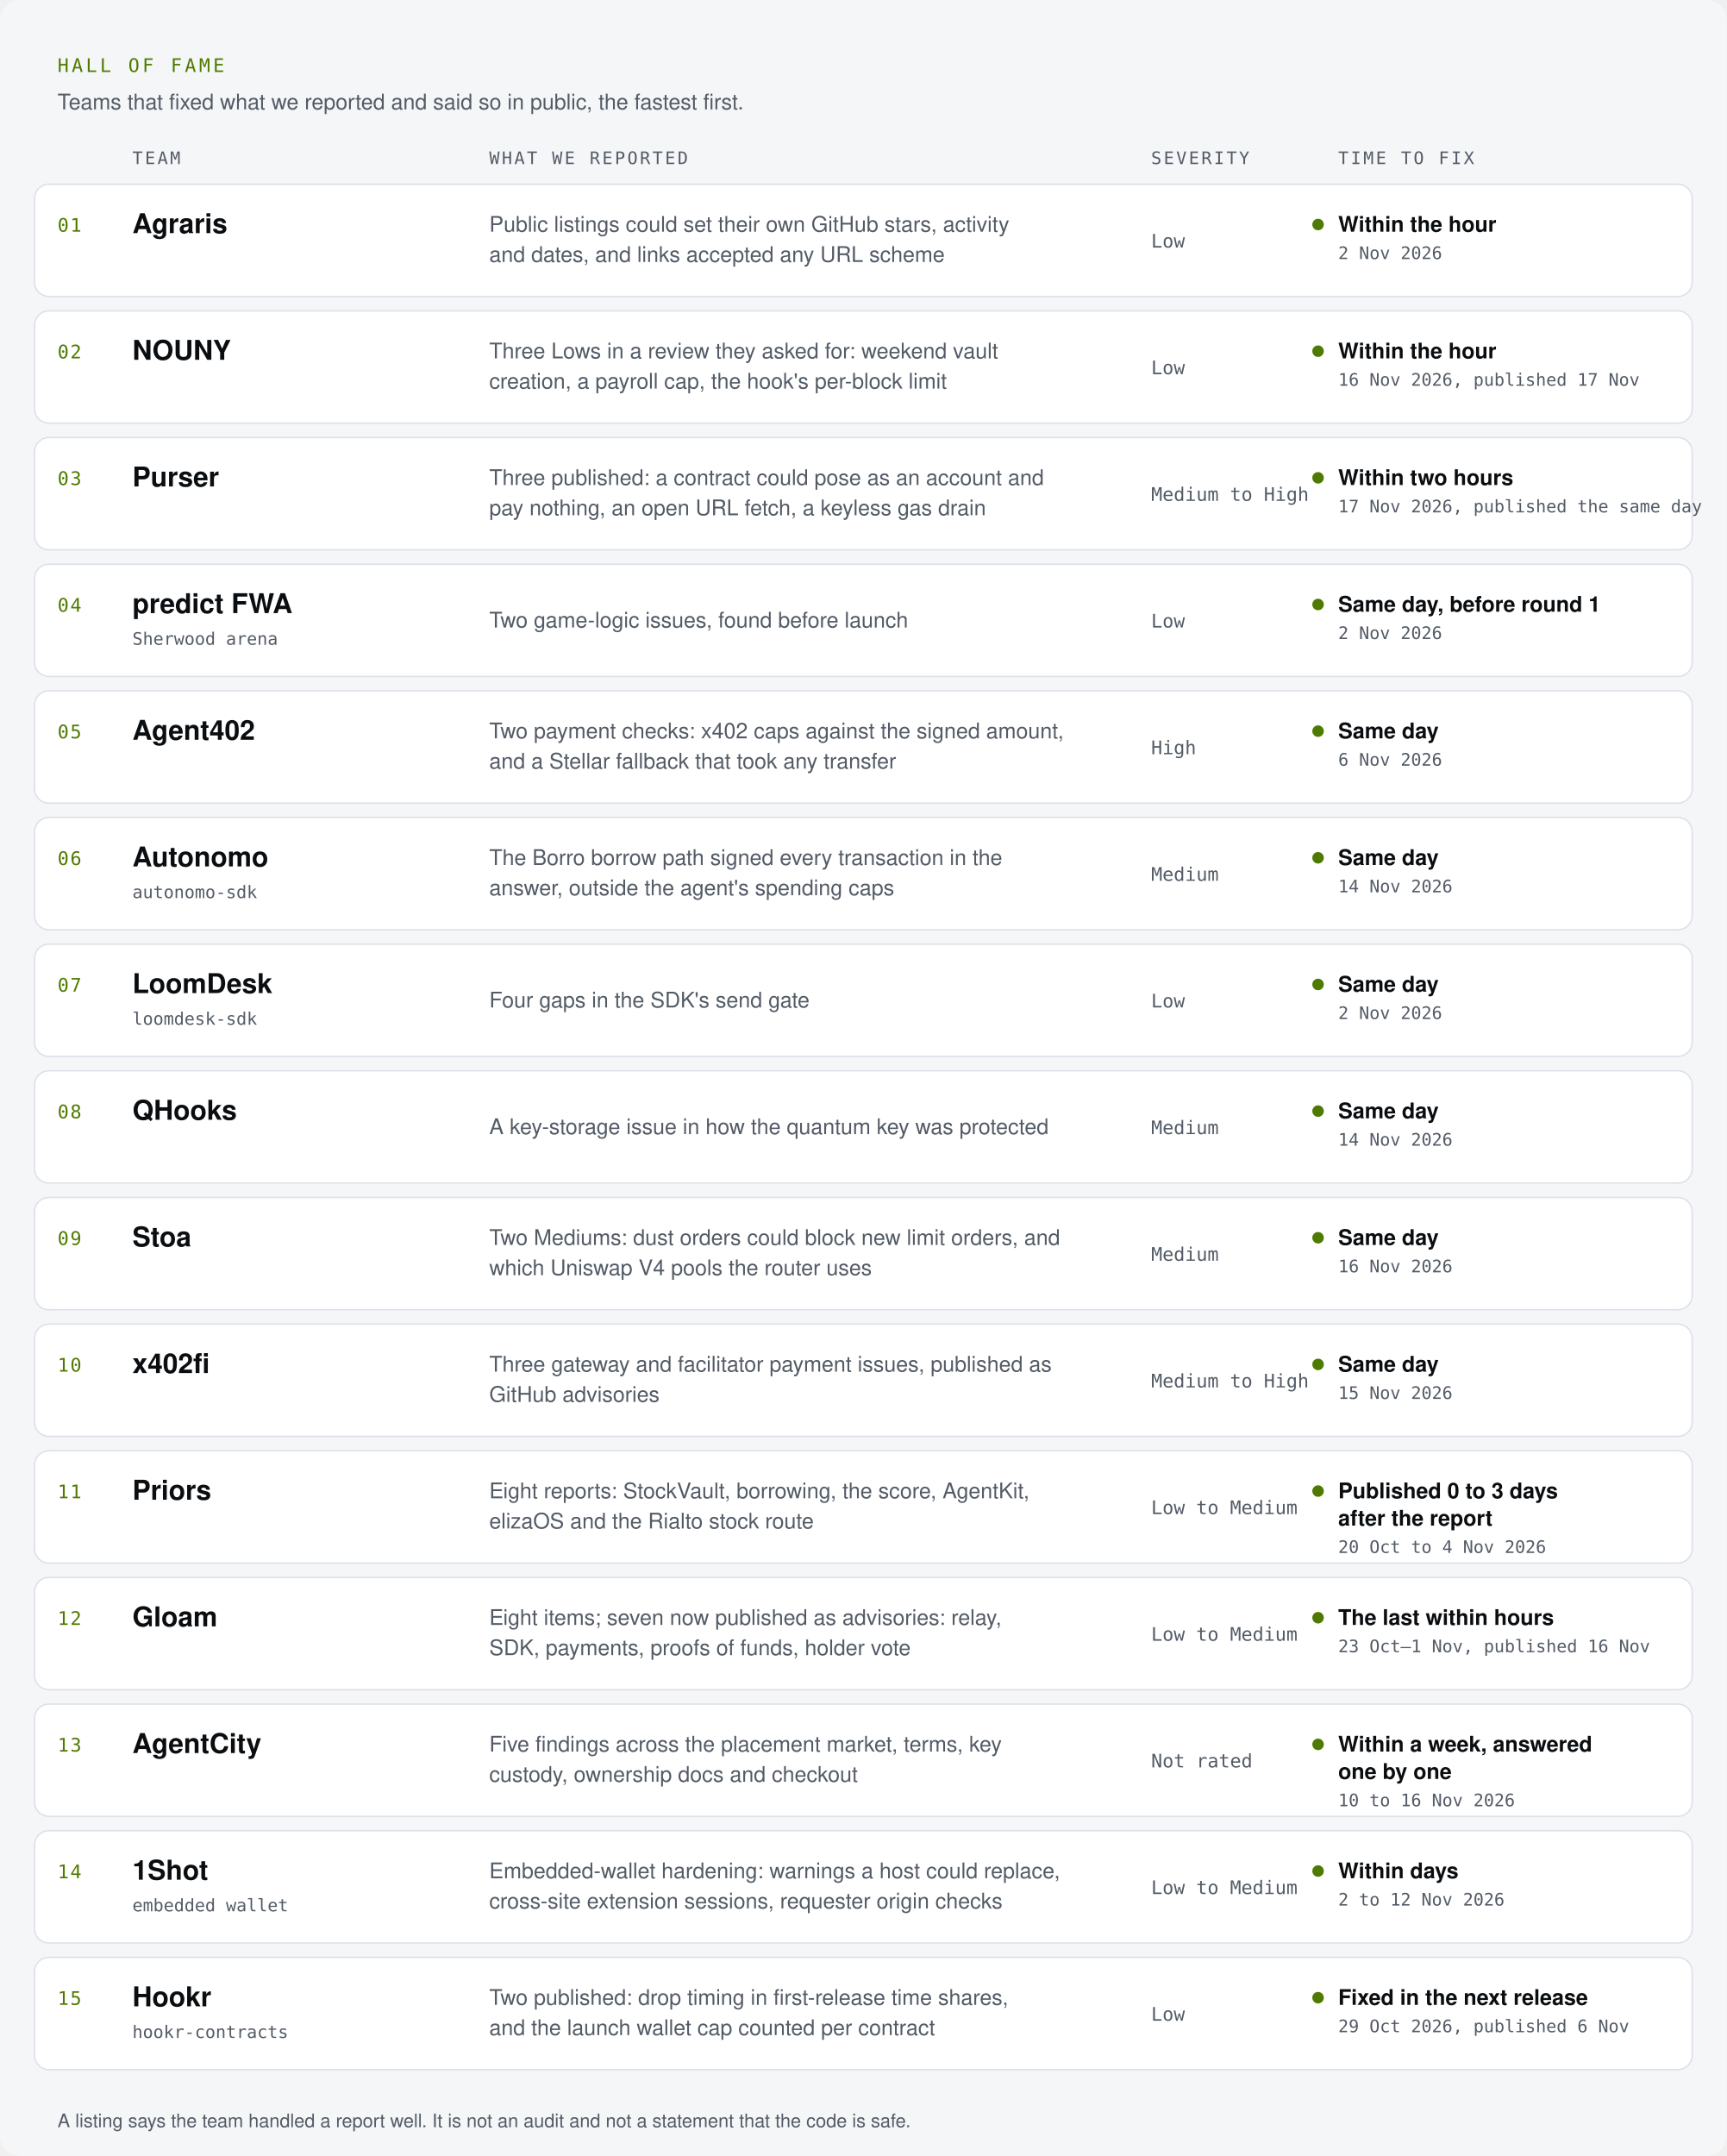
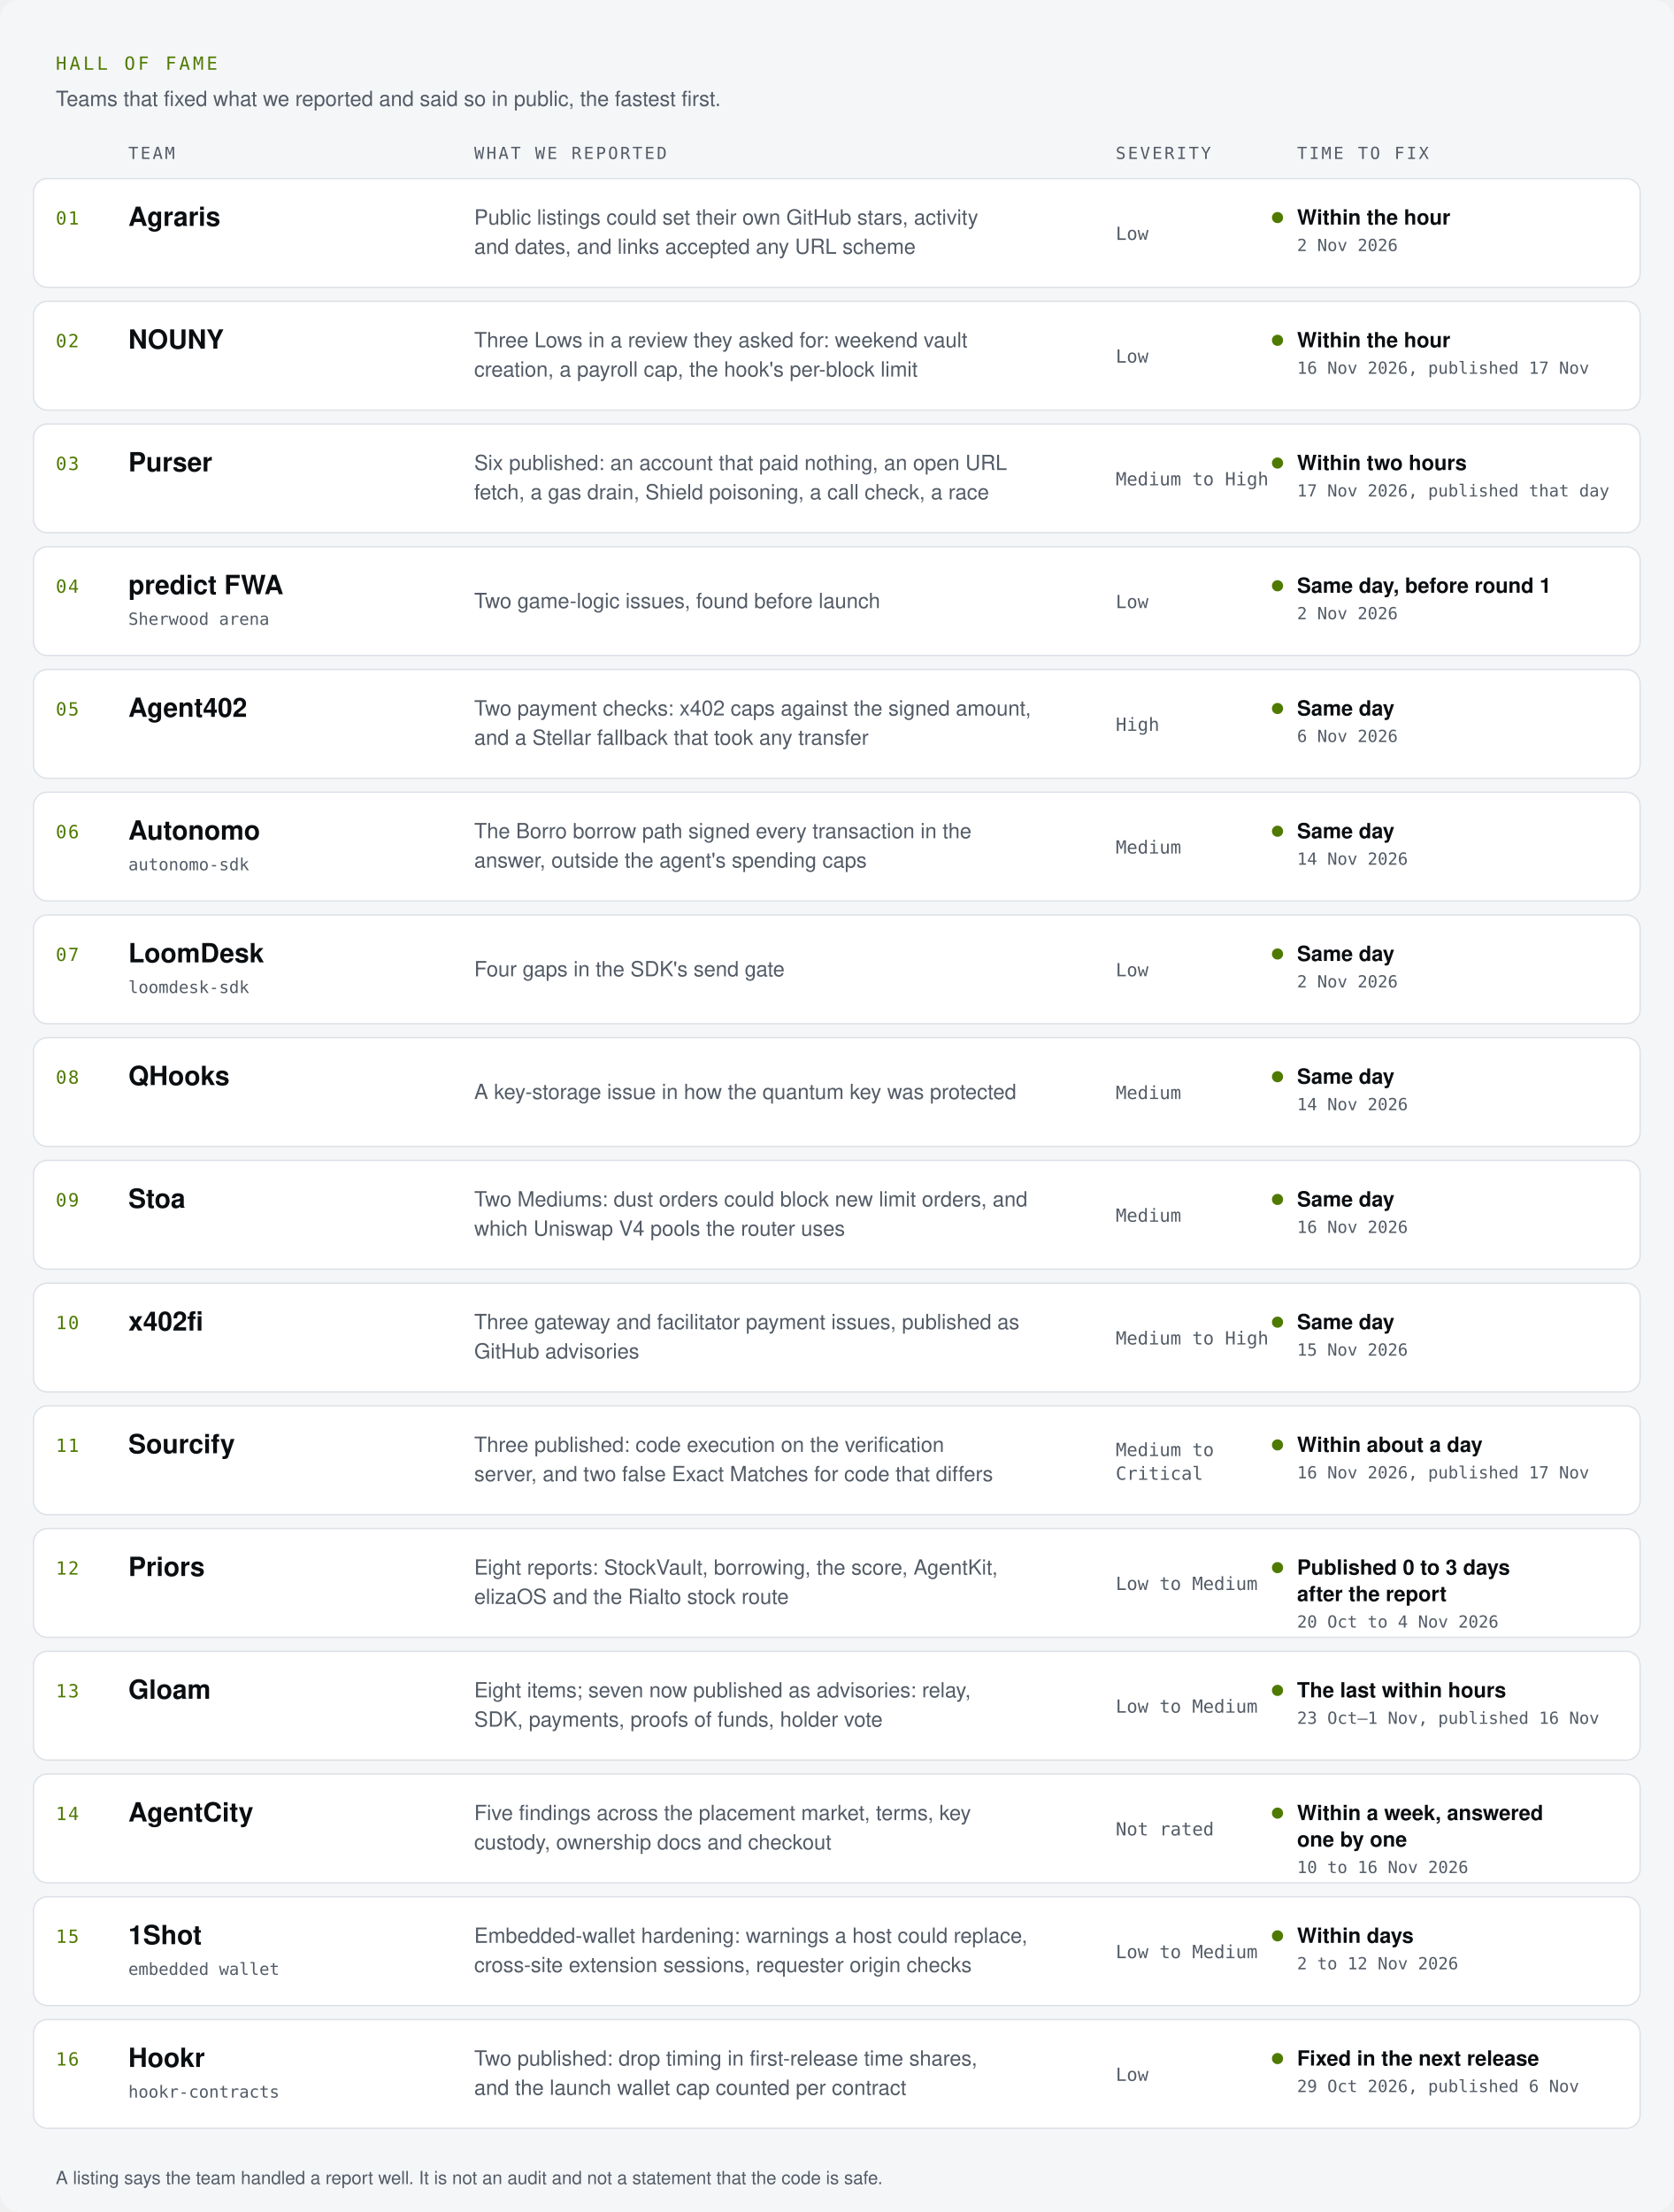
- <svg xmlns="http://www.w3.org/2000/svg" width="1200" height="1498" viewBox="0 0 1200 1498" role="img" aria-label="Hall of fame: Agraris, within the hour; NOUNY, within the hour; Purser, within two hours; predict FWA, same day, before round 1; Agent402, same day; Autonomo, same day; LoomDesk, same day; QHooks, same day; Stoa, same day; x402fi, same day; Priors, published 0 to 3 days after the report; Gloam, the last within hours; AgentCity, within a week, answered one by one; 1Shot, within days; Hookr, fixed in the next release">
+ <svg xmlns="http://www.w3.org/2000/svg" width="1200" height="1586" viewBox="0 0 1200 1586" role="img" aria-label="Hall of fame: Agraris, within the hour; NOUNY, within the hour; Purser, within two hours; predict FWA, same day, before round 1; Agent402, same day; Autonomo, same day; LoomDesk, same day; QHooks, same day; Stoa, same day; x402fi, same day; Sourcify, within about a day; Priors, published 0 to 3 days after the report; Gloam, the last within hours; AgentCity, within a week, answered one by one; 1Shot, within days; Hookr, fixed in the next release">
  <style>.p{animation:pulse 3.5s ease-in-out infinite}@keyframes pulse{50%{opacity:.35}}@media (prefers-reduced-motion: reduce){*{animation:none!important}}</style>
-   <rect width="1200" height="1498" rx="14" fill="#F5F6F8" />
+   <rect width="1200" height="1586" rx="14" fill="#F5F6F8" />
  <text x="40" y="50" font-family="ui-monospace,SFMono-Regular,'SF Mono',Menlo,Consolas,monospace" font-size="13" letter-spacing="2" fill="#4F7A00">HALL OF FAME</text>
  <text x="40" y="76" font-family="-apple-system,BlinkMacSystemFont,'Segoe UI',Helvetica,Arial,sans-serif" font-size="15" fill="#535B66">Teams that fixed what we reported and said so in public, the fastest first.</text>
  <text x="92" y="114" font-family="ui-monospace,SFMono-Regular,'SF Mono',Menlo,Consolas,monospace" font-size="12" letter-spacing="1.5" fill="#535B66">TEAM</text>
  <text x="340" y="114" font-family="ui-monospace,SFMono-Regular,'SF Mono',Menlo,Consolas,monospace" font-size="12" letter-spacing="1.5" fill="#535B66">WHAT WE REPORTED</text>
  <text x="800" y="114" font-family="ui-monospace,SFMono-Regular,'SF Mono',Menlo,Consolas,monospace" font-size="12" letter-spacing="1.5" fill="#535B66">SEVERITY</text>
  <text x="930" y="114" font-family="ui-monospace,SFMono-Regular,'SF Mono',Menlo,Consolas,monospace" font-size="12" letter-spacing="1.5" fill="#535B66">TIME TO FIX</text>
  <g>
    <rect x="24" y="128" width="1152" height="78" rx="10" fill="#FFFFFF" stroke="#DDE1E7" />
    <text x="40" y="161" font-family="ui-monospace,SFMono-Regular,'SF Mono',Menlo,Consolas,monospace" font-size="13" letter-spacing="1" fill="#4F7A00">01</text>
    <text x="92" y="162" font-family="-apple-system,BlinkMacSystemFont,'Segoe UI',Helvetica,Arial,sans-serif" font-size="19" font-weight="700" fill="#0B0E11">Agraris</text>
    <text x="340" y="161" text-anchor="start" font-family="-apple-system,BlinkMacSystemFont,'Segoe UI',Helvetica,Arial,sans-serif" font-size="15" font-weight="400" fill="#535B66">Public listings could set their own GitHub stars, activity</text>
    <text x="340" y="182" text-anchor="start" font-family="-apple-system,BlinkMacSystemFont,'Segoe UI',Helvetica,Arial,sans-serif" font-size="15" font-weight="400" fill="#535B66">and dates, and links accepted any URL scheme</text>
-     <text x="800" y="172" font-family="ui-monospace,SFMono-Regular,'SF Mono',Menlo,Consolas,monospace" font-size="13" fill="#535B66">Low</text>
+     <text x="800" y="172" text-anchor="start" font-family="ui-monospace,SFMono-Regular,'SF Mono',Menlo,Consolas,monospace" font-size="13" font-weight="400" fill="#535B66">Low</text>
    <circle class="p" style="animation-delay:-0.0s" cx="916" cy="156" r="4" fill="#4F7A00" />
    <text x="930" y="161" text-anchor="start" font-family="-apple-system,BlinkMacSystemFont,'Segoe UI',Helvetica,Arial,sans-serif" font-size="15" font-weight="600" fill="#0B0E11">Within the hour</text>
    <text x="930" y="180" font-family="ui-monospace,SFMono-Regular,'SF Mono',Menlo,Consolas,monospace" font-size="12" fill="#535B66">2 Nov 2026</text>
  </g>
  <g>
    <rect x="24" y="216" width="1152" height="78" rx="10" fill="#FFFFFF" stroke="#DDE1E7" />
    <text x="40" y="249" font-family="ui-monospace,SFMono-Regular,'SF Mono',Menlo,Consolas,monospace" font-size="13" letter-spacing="1" fill="#4F7A00">02</text>
    <text x="92" y="250" font-family="-apple-system,BlinkMacSystemFont,'Segoe UI',Helvetica,Arial,sans-serif" font-size="19" font-weight="700" fill="#0B0E11">NOUNY</text>
    <text x="340" y="249" text-anchor="start" font-family="-apple-system,BlinkMacSystemFont,'Segoe UI',Helvetica,Arial,sans-serif" font-size="15" font-weight="400" fill="#535B66">Three Lows in a review they asked for: weekend vault</text>
    <text x="340" y="270" text-anchor="start" font-family="-apple-system,BlinkMacSystemFont,'Segoe UI',Helvetica,Arial,sans-serif" font-size="15" font-weight="400" fill="#535B66">creation, a payroll cap, the hook's per-block limit</text>
-     <text x="800" y="260" font-family="ui-monospace,SFMono-Regular,'SF Mono',Menlo,Consolas,monospace" font-size="13" fill="#535B66">Low</text>
+     <text x="800" y="260" text-anchor="start" font-family="ui-monospace,SFMono-Regular,'SF Mono',Menlo,Consolas,monospace" font-size="13" font-weight="400" fill="#535B66">Low</text>
    <circle class="p" style="animation-delay:-0.7s" cx="916" cy="244" r="4" fill="#4F7A00" />
    <text x="930" y="249" text-anchor="start" font-family="-apple-system,BlinkMacSystemFont,'Segoe UI',Helvetica,Arial,sans-serif" font-size="15" font-weight="600" fill="#0B0E11">Within the hour</text>
    <text x="930" y="268" font-family="ui-monospace,SFMono-Regular,'SF Mono',Menlo,Consolas,monospace" font-size="12" fill="#535B66">16 Nov 2026, published 17 Nov</text>
  </g>
  <g>
    <rect x="24" y="304" width="1152" height="78" rx="10" fill="#FFFFFF" stroke="#DDE1E7" />
    <text x="40" y="337" font-family="ui-monospace,SFMono-Regular,'SF Mono',Menlo,Consolas,monospace" font-size="13" letter-spacing="1" fill="#4F7A00">03</text>
    <text x="92" y="338" font-family="-apple-system,BlinkMacSystemFont,'Segoe UI',Helvetica,Arial,sans-serif" font-size="19" font-weight="700" fill="#0B0E11">Purser</text>
-     <text x="340" y="337" text-anchor="start" font-family="-apple-system,BlinkMacSystemFont,'Segoe UI',Helvetica,Arial,sans-serif" font-size="15" font-weight="400" fill="#535B66">Three published: a contract could pose as an account and</text>
-     <text x="340" y="358" text-anchor="start" font-family="-apple-system,BlinkMacSystemFont,'Segoe UI',Helvetica,Arial,sans-serif" font-size="15" font-weight="400" fill="#535B66">pay nothing, an open URL fetch, a keyless gas drain</text>
-     <text x="800" y="348" font-family="ui-monospace,SFMono-Regular,'SF Mono',Menlo,Consolas,monospace" font-size="13" fill="#535B66">Medium to High</text>
+     <text x="340" y="337" text-anchor="start" font-family="-apple-system,BlinkMacSystemFont,'Segoe UI',Helvetica,Arial,sans-serif" font-size="15" font-weight="400" fill="#535B66">Six published: an account that paid nothing, an open URL</text>
+     <text x="340" y="358" text-anchor="start" font-family="-apple-system,BlinkMacSystemFont,'Segoe UI',Helvetica,Arial,sans-serif" font-size="15" font-weight="400" fill="#535B66">fetch, a gas drain, Shield poisoning, a call check, a race</text>
+     <text x="800" y="348" text-anchor="start" font-family="ui-monospace,SFMono-Regular,'SF Mono',Menlo,Consolas,monospace" font-size="13" font-weight="400" fill="#535B66">Medium to High</text>
    <circle class="p" style="animation-delay:-1.4s" cx="916" cy="332" r="4" fill="#4F7A00" />
    <text x="930" y="337" text-anchor="start" font-family="-apple-system,BlinkMacSystemFont,'Segoe UI',Helvetica,Arial,sans-serif" font-size="15" font-weight="600" fill="#0B0E11">Within two hours</text>
-     <text x="930" y="356" font-family="ui-monospace,SFMono-Regular,'SF Mono',Menlo,Consolas,monospace" font-size="12" fill="#535B66">17 Nov 2026, published the same day</text>
+     <text x="930" y="356" font-family="ui-monospace,SFMono-Regular,'SF Mono',Menlo,Consolas,monospace" font-size="12" fill="#535B66">17 Nov 2026, published that day</text>
  </g>
  <g>
    <rect x="24" y="392" width="1152" height="78" rx="10" fill="#FFFFFF" stroke="#DDE1E7" />
    <text x="40" y="425" font-family="ui-monospace,SFMono-Regular,'SF Mono',Menlo,Consolas,monospace" font-size="13" letter-spacing="1" fill="#4F7A00">04</text>
    <text x="92" y="426" font-family="-apple-system,BlinkMacSystemFont,'Segoe UI',Helvetica,Arial,sans-serif" font-size="19" font-weight="700" fill="#0B0E11">predict FWA</text>
    <text x="92" y="448" font-family="ui-monospace,SFMono-Regular,'SF Mono',Menlo,Consolas,monospace" font-size="12" fill="#535B66">Sherwood arena</text>
    <text x="340" y="436" text-anchor="start" font-family="-apple-system,BlinkMacSystemFont,'Segoe UI',Helvetica,Arial,sans-serif" font-size="15" font-weight="400" fill="#535B66">Two game-logic issues, found before launch</text>
-     <text x="800" y="436" font-family="ui-monospace,SFMono-Regular,'SF Mono',Menlo,Consolas,monospace" font-size="13" fill="#535B66">Low</text>
+     <text x="800" y="436" text-anchor="start" font-family="ui-monospace,SFMono-Regular,'SF Mono',Menlo,Consolas,monospace" font-size="13" font-weight="400" fill="#535B66">Low</text>
    <circle class="p" style="animation-delay:-2.1s" cx="916" cy="420" r="4" fill="#4F7A00" />
    <text x="930" y="425" text-anchor="start" font-family="-apple-system,BlinkMacSystemFont,'Segoe UI',Helvetica,Arial,sans-serif" font-size="15" font-weight="600" fill="#0B0E11">Same day, before round 1</text>
    <text x="930" y="444" font-family="ui-monospace,SFMono-Regular,'SF Mono',Menlo,Consolas,monospace" font-size="12" fill="#535B66">2 Nov 2026</text>
  </g>
  <g>
    <rect x="24" y="480" width="1152" height="78" rx="10" fill="#FFFFFF" stroke="#DDE1E7" />
    <text x="40" y="513" font-family="ui-monospace,SFMono-Regular,'SF Mono',Menlo,Consolas,monospace" font-size="13" letter-spacing="1" fill="#4F7A00">05</text>
    <text x="92" y="514" font-family="-apple-system,BlinkMacSystemFont,'Segoe UI',Helvetica,Arial,sans-serif" font-size="19" font-weight="700" fill="#0B0E11">Agent402</text>
    <text x="340" y="513" text-anchor="start" font-family="-apple-system,BlinkMacSystemFont,'Segoe UI',Helvetica,Arial,sans-serif" font-size="15" font-weight="400" fill="#535B66">Two payment checks: x402 caps against the signed amount,</text>
    <text x="340" y="534" text-anchor="start" font-family="-apple-system,BlinkMacSystemFont,'Segoe UI',Helvetica,Arial,sans-serif" font-size="15" font-weight="400" fill="#535B66">and a Stellar fallback that took any transfer</text>
-     <text x="800" y="524" font-family="ui-monospace,SFMono-Regular,'SF Mono',Menlo,Consolas,monospace" font-size="13" fill="#535B66">High</text>
+     <text x="800" y="524" text-anchor="start" font-family="ui-monospace,SFMono-Regular,'SF Mono',Menlo,Consolas,monospace" font-size="13" font-weight="400" fill="#535B66">High</text>
    <circle class="p" style="animation-delay:-2.8s" cx="916" cy="508" r="4" fill="#4F7A00" />
    <text x="930" y="513" text-anchor="start" font-family="-apple-system,BlinkMacSystemFont,'Segoe UI',Helvetica,Arial,sans-serif" font-size="15" font-weight="600" fill="#0B0E11">Same day</text>
    <text x="930" y="532" font-family="ui-monospace,SFMono-Regular,'SF Mono',Menlo,Consolas,monospace" font-size="12" fill="#535B66">6 Nov 2026</text>
  </g>
  <g>
    <rect x="24" y="568" width="1152" height="78" rx="10" fill="#FFFFFF" stroke="#DDE1E7" />
    <text x="40" y="601" font-family="ui-monospace,SFMono-Regular,'SF Mono',Menlo,Consolas,monospace" font-size="13" letter-spacing="1" fill="#4F7A00">06</text>
    <text x="92" y="602" font-family="-apple-system,BlinkMacSystemFont,'Segoe UI',Helvetica,Arial,sans-serif" font-size="19" font-weight="700" fill="#0B0E11">Autonomo</text>
    <text x="92" y="624" font-family="ui-monospace,SFMono-Regular,'SF Mono',Menlo,Consolas,monospace" font-size="12" fill="#535B66">autonomo-sdk</text>
    <text x="340" y="601" text-anchor="start" font-family="-apple-system,BlinkMacSystemFont,'Segoe UI',Helvetica,Arial,sans-serif" font-size="15" font-weight="400" fill="#535B66">The Borro borrow path signed every transaction in the</text>
    <text x="340" y="622" text-anchor="start" font-family="-apple-system,BlinkMacSystemFont,'Segoe UI',Helvetica,Arial,sans-serif" font-size="15" font-weight="400" fill="#535B66">answer, outside the agent's spending caps</text>
-     <text x="800" y="612" font-family="ui-monospace,SFMono-Regular,'SF Mono',Menlo,Consolas,monospace" font-size="13" fill="#535B66">Medium</text>
+     <text x="800" y="612" text-anchor="start" font-family="ui-monospace,SFMono-Regular,'SF Mono',Menlo,Consolas,monospace" font-size="13" font-weight="400" fill="#535B66">Medium</text>
    <circle class="p" style="animation-delay:-3.5s" cx="916" cy="596" r="4" fill="#4F7A00" />
    <text x="930" y="601" text-anchor="start" font-family="-apple-system,BlinkMacSystemFont,'Segoe UI',Helvetica,Arial,sans-serif" font-size="15" font-weight="600" fill="#0B0E11">Same day</text>
    <text x="930" y="620" font-family="ui-monospace,SFMono-Regular,'SF Mono',Menlo,Consolas,monospace" font-size="12" fill="#535B66">14 Nov 2026</text>
  </g>
  <g>
    <rect x="24" y="656" width="1152" height="78" rx="10" fill="#FFFFFF" stroke="#DDE1E7" />
    <text x="40" y="689" font-family="ui-monospace,SFMono-Regular,'SF Mono',Menlo,Consolas,monospace" font-size="13" letter-spacing="1" fill="#4F7A00">07</text>
    <text x="92" y="690" font-family="-apple-system,BlinkMacSystemFont,'Segoe UI',Helvetica,Arial,sans-serif" font-size="19" font-weight="700" fill="#0B0E11">LoomDesk</text>
    <text x="92" y="712" font-family="ui-monospace,SFMono-Regular,'SF Mono',Menlo,Consolas,monospace" font-size="12" fill="#535B66">loomdesk-sdk</text>
    <text x="340" y="700" text-anchor="start" font-family="-apple-system,BlinkMacSystemFont,'Segoe UI',Helvetica,Arial,sans-serif" font-size="15" font-weight="400" fill="#535B66">Four gaps in the SDK's send gate</text>
-     <text x="800" y="700" font-family="ui-monospace,SFMono-Regular,'SF Mono',Menlo,Consolas,monospace" font-size="13" fill="#535B66">Low</text>
+     <text x="800" y="700" text-anchor="start" font-family="ui-monospace,SFMono-Regular,'SF Mono',Menlo,Consolas,monospace" font-size="13" font-weight="400" fill="#535B66">Low</text>
    <circle class="p" style="animation-delay:-4.2s" cx="916" cy="684" r="4" fill="#4F7A00" />
    <text x="930" y="689" text-anchor="start" font-family="-apple-system,BlinkMacSystemFont,'Segoe UI',Helvetica,Arial,sans-serif" font-size="15" font-weight="600" fill="#0B0E11">Same day</text>
    <text x="930" y="708" font-family="ui-monospace,SFMono-Regular,'SF Mono',Menlo,Consolas,monospace" font-size="12" fill="#535B66">2 Nov 2026</text>
  </g>
  <g>
    <rect x="24" y="744" width="1152" height="78" rx="10" fill="#FFFFFF" stroke="#DDE1E7" />
    <text x="40" y="777" font-family="ui-monospace,SFMono-Regular,'SF Mono',Menlo,Consolas,monospace" font-size="13" letter-spacing="1" fill="#4F7A00">08</text>
    <text x="92" y="778" font-family="-apple-system,BlinkMacSystemFont,'Segoe UI',Helvetica,Arial,sans-serif" font-size="19" font-weight="700" fill="#0B0E11">QHooks</text>
    <text x="340" y="788" text-anchor="start" font-family="-apple-system,BlinkMacSystemFont,'Segoe UI',Helvetica,Arial,sans-serif" font-size="15" font-weight="400" fill="#535B66">A key-storage issue in how the quantum key was protected</text>
-     <text x="800" y="788" font-family="ui-monospace,SFMono-Regular,'SF Mono',Menlo,Consolas,monospace" font-size="13" fill="#535B66">Medium</text>
+     <text x="800" y="788" text-anchor="start" font-family="ui-monospace,SFMono-Regular,'SF Mono',Menlo,Consolas,monospace" font-size="13" font-weight="400" fill="#535B66">Medium</text>
    <circle class="p" style="animation-delay:-4.9s" cx="916" cy="772" r="4" fill="#4F7A00" />
    <text x="930" y="777" text-anchor="start" font-family="-apple-system,BlinkMacSystemFont,'Segoe UI',Helvetica,Arial,sans-serif" font-size="15" font-weight="600" fill="#0B0E11">Same day</text>
    <text x="930" y="796" font-family="ui-monospace,SFMono-Regular,'SF Mono',Menlo,Consolas,monospace" font-size="12" fill="#535B66">14 Nov 2026</text>
  </g>
  <g>
    <rect x="24" y="832" width="1152" height="78" rx="10" fill="#FFFFFF" stroke="#DDE1E7" />
    <text x="40" y="865" font-family="ui-monospace,SFMono-Regular,'SF Mono',Menlo,Consolas,monospace" font-size="13" letter-spacing="1" fill="#4F7A00">09</text>
    <text x="92" y="866" font-family="-apple-system,BlinkMacSystemFont,'Segoe UI',Helvetica,Arial,sans-serif" font-size="19" font-weight="700" fill="#0B0E11">Stoa</text>
    <text x="340" y="865" text-anchor="start" font-family="-apple-system,BlinkMacSystemFont,'Segoe UI',Helvetica,Arial,sans-serif" font-size="15" font-weight="400" fill="#535B66">Two Mediums: dust orders could block new limit orders, and</text>
    <text x="340" y="886" text-anchor="start" font-family="-apple-system,BlinkMacSystemFont,'Segoe UI',Helvetica,Arial,sans-serif" font-size="15" font-weight="400" fill="#535B66">which Uniswap V4 pools the router uses</text>
-     <text x="800" y="876" font-family="ui-monospace,SFMono-Regular,'SF Mono',Menlo,Consolas,monospace" font-size="13" fill="#535B66">Medium</text>
+     <text x="800" y="876" text-anchor="start" font-family="ui-monospace,SFMono-Regular,'SF Mono',Menlo,Consolas,monospace" font-size="13" font-weight="400" fill="#535B66">Medium</text>
    <circle class="p" style="animation-delay:-5.6s" cx="916" cy="860" r="4" fill="#4F7A00" />
    <text x="930" y="865" text-anchor="start" font-family="-apple-system,BlinkMacSystemFont,'Segoe UI',Helvetica,Arial,sans-serif" font-size="15" font-weight="600" fill="#0B0E11">Same day</text>
    <text x="930" y="884" font-family="ui-monospace,SFMono-Regular,'SF Mono',Menlo,Consolas,monospace" font-size="12" fill="#535B66">16 Nov 2026</text>
  </g>
  <g>
    <rect x="24" y="920" width="1152" height="78" rx="10" fill="#FFFFFF" stroke="#DDE1E7" />
    <text x="40" y="953" font-family="ui-monospace,SFMono-Regular,'SF Mono',Menlo,Consolas,monospace" font-size="13" letter-spacing="1" fill="#4F7A00">10</text>
    <text x="92" y="954" font-family="-apple-system,BlinkMacSystemFont,'Segoe UI',Helvetica,Arial,sans-serif" font-size="19" font-weight="700" fill="#0B0E11">x402fi</text>
    <text x="340" y="953" text-anchor="start" font-family="-apple-system,BlinkMacSystemFont,'Segoe UI',Helvetica,Arial,sans-serif" font-size="15" font-weight="400" fill="#535B66">Three gateway and facilitator payment issues, published as</text>
    <text x="340" y="974" text-anchor="start" font-family="-apple-system,BlinkMacSystemFont,'Segoe UI',Helvetica,Arial,sans-serif" font-size="15" font-weight="400" fill="#535B66">GitHub advisories</text>
-     <text x="800" y="964" font-family="ui-monospace,SFMono-Regular,'SF Mono',Menlo,Consolas,monospace" font-size="13" fill="#535B66">Medium to High</text>
+     <text x="800" y="964" text-anchor="start" font-family="ui-monospace,SFMono-Regular,'SF Mono',Menlo,Consolas,monospace" font-size="13" font-weight="400" fill="#535B66">Medium to High</text>
    <circle class="p" style="animation-delay:-6.3s" cx="916" cy="948" r="4" fill="#4F7A00" />
    <text x="930" y="953" text-anchor="start" font-family="-apple-system,BlinkMacSystemFont,'Segoe UI',Helvetica,Arial,sans-serif" font-size="15" font-weight="600" fill="#0B0E11">Same day</text>
    <text x="930" y="972" font-family="ui-monospace,SFMono-Regular,'SF Mono',Menlo,Consolas,monospace" font-size="12" fill="#535B66">15 Nov 2026</text>
  </g>
  <g>
    <rect x="24" y="1008" width="1152" height="78" rx="10" fill="#FFFFFF" stroke="#DDE1E7" />
    <text x="40" y="1041" font-family="ui-monospace,SFMono-Regular,'SF Mono',Menlo,Consolas,monospace" font-size="13" letter-spacing="1" fill="#4F7A00">11</text>
-     <text x="92" y="1042" font-family="-apple-system,BlinkMacSystemFont,'Segoe UI',Helvetica,Arial,sans-serif" font-size="19" font-weight="700" fill="#0B0E11">Priors</text>
-     <text x="340" y="1041" text-anchor="start" font-family="-apple-system,BlinkMacSystemFont,'Segoe UI',Helvetica,Arial,sans-serif" font-size="15" font-weight="400" fill="#535B66">Eight reports: StockVault, borrowing, the score, AgentKit,</text>
-     <text x="340" y="1062" text-anchor="start" font-family="-apple-system,BlinkMacSystemFont,'Segoe UI',Helvetica,Arial,sans-serif" font-size="15" font-weight="400" fill="#535B66">elizaOS and the Rialto stock route</text>
-     <text x="800" y="1052" font-family="ui-monospace,SFMono-Regular,'SF Mono',Menlo,Consolas,monospace" font-size="13" fill="#535B66">Low to Medium</text>
+     <text x="92" y="1042" font-family="-apple-system,BlinkMacSystemFont,'Segoe UI',Helvetica,Arial,sans-serif" font-size="19" font-weight="700" fill="#0B0E11">Sourcify</text>
+     <text x="340" y="1041" text-anchor="start" font-family="-apple-system,BlinkMacSystemFont,'Segoe UI',Helvetica,Arial,sans-serif" font-size="15" font-weight="400" fill="#535B66">Three published: code execution on the verification</text>
+     <text x="340" y="1062" text-anchor="start" font-family="-apple-system,BlinkMacSystemFont,'Segoe UI',Helvetica,Arial,sans-serif" font-size="15" font-weight="400" fill="#535B66">server, and two false Exact Matches for code that differs</text>
+     <text x="800" y="1044" text-anchor="start" font-family="ui-monospace,SFMono-Regular,'SF Mono',Menlo,Consolas,monospace" font-size="13" font-weight="400" fill="#535B66">Medium to</text>
+     <text x="800" y="1061" text-anchor="start" font-family="ui-monospace,SFMono-Regular,'SF Mono',Menlo,Consolas,monospace" font-size="13" font-weight="400" fill="#535B66">Critical</text>
    <circle class="p" style="animation-delay:-7.0s" cx="916" cy="1036" r="4" fill="#4F7A00" />
-     <text x="930" y="1041" text-anchor="start" font-family="-apple-system,BlinkMacSystemFont,'Segoe UI',Helvetica,Arial,sans-serif" font-size="15" font-weight="600" fill="#0B0E11">Published 0 to 3 days</text>
-     <text x="930" y="1060" text-anchor="start" font-family="-apple-system,BlinkMacSystemFont,'Segoe UI',Helvetica,Arial,sans-serif" font-size="15" font-weight="600" fill="#0B0E11">after the report</text>
-     <text x="930" y="1079" font-family="ui-monospace,SFMono-Regular,'SF Mono',Menlo,Consolas,monospace" font-size="12" fill="#535B66">20 Oct to 4 Nov 2026</text>
+     <text x="930" y="1041" text-anchor="start" font-family="-apple-system,BlinkMacSystemFont,'Segoe UI',Helvetica,Arial,sans-serif" font-size="15" font-weight="600" fill="#0B0E11">Within about a day</text>
+     <text x="930" y="1060" font-family="ui-monospace,SFMono-Regular,'SF Mono',Menlo,Consolas,monospace" font-size="12" fill="#535B66">16 Nov 2026, published 17 Nov</text>
  </g>
  <g>
    <rect x="24" y="1096" width="1152" height="78" rx="10" fill="#FFFFFF" stroke="#DDE1E7" />
    <text x="40" y="1129" font-family="ui-monospace,SFMono-Regular,'SF Mono',Menlo,Consolas,monospace" font-size="13" letter-spacing="1" fill="#4F7A00">12</text>
-     <text x="92" y="1130" font-family="-apple-system,BlinkMacSystemFont,'Segoe UI',Helvetica,Arial,sans-serif" font-size="19" font-weight="700" fill="#0B0E11">Gloam</text>
-     <text x="340" y="1129" text-anchor="start" font-family="-apple-system,BlinkMacSystemFont,'Segoe UI',Helvetica,Arial,sans-serif" font-size="15" font-weight="400" fill="#535B66">Eight items; seven now published as advisories: relay,</text>
-     <text x="340" y="1150" text-anchor="start" font-family="-apple-system,BlinkMacSystemFont,'Segoe UI',Helvetica,Arial,sans-serif" font-size="15" font-weight="400" fill="#535B66">SDK, payments, proofs of funds, holder vote</text>
-     <text x="800" y="1140" font-family="ui-monospace,SFMono-Regular,'SF Mono',Menlo,Consolas,monospace" font-size="13" fill="#535B66">Low to Medium</text>
+     <text x="92" y="1130" font-family="-apple-system,BlinkMacSystemFont,'Segoe UI',Helvetica,Arial,sans-serif" font-size="19" font-weight="700" fill="#0B0E11">Priors</text>
+     <text x="340" y="1129" text-anchor="start" font-family="-apple-system,BlinkMacSystemFont,'Segoe UI',Helvetica,Arial,sans-serif" font-size="15" font-weight="400" fill="#535B66">Eight reports: StockVault, borrowing, the score, AgentKit,</text>
+     <text x="340" y="1150" text-anchor="start" font-family="-apple-system,BlinkMacSystemFont,'Segoe UI',Helvetica,Arial,sans-serif" font-size="15" font-weight="400" fill="#535B66">elizaOS and the Rialto stock route</text>
+     <text x="800" y="1140" text-anchor="start" font-family="ui-monospace,SFMono-Regular,'SF Mono',Menlo,Consolas,monospace" font-size="13" font-weight="400" fill="#535B66">Low to Medium</text>
    <circle class="p" style="animation-delay:-7.7s" cx="916" cy="1124" r="4" fill="#4F7A00" />
-     <text x="930" y="1129" text-anchor="start" font-family="-apple-system,BlinkMacSystemFont,'Segoe UI',Helvetica,Arial,sans-serif" font-size="15" font-weight="600" fill="#0B0E11">The last within hours</text>
-     <text x="930" y="1148" font-family="ui-monospace,SFMono-Regular,'SF Mono',Menlo,Consolas,monospace" font-size="12" fill="#535B66">23 Oct–1 Nov, published 16 Nov</text>
+     <text x="930" y="1129" text-anchor="start" font-family="-apple-system,BlinkMacSystemFont,'Segoe UI',Helvetica,Arial,sans-serif" font-size="15" font-weight="600" fill="#0B0E11">Published 0 to 3 days</text>
+     <text x="930" y="1148" text-anchor="start" font-family="-apple-system,BlinkMacSystemFont,'Segoe UI',Helvetica,Arial,sans-serif" font-size="15" font-weight="600" fill="#0B0E11">after the report</text>
+     <text x="930" y="1167" font-family="ui-monospace,SFMono-Regular,'SF Mono',Menlo,Consolas,monospace" font-size="12" fill="#535B66">20 Oct to 4 Nov 2026</text>
  </g>
  <g>
    <rect x="24" y="1184" width="1152" height="78" rx="10" fill="#FFFFFF" stroke="#DDE1E7" />
    <text x="40" y="1217" font-family="ui-monospace,SFMono-Regular,'SF Mono',Menlo,Consolas,monospace" font-size="13" letter-spacing="1" fill="#4F7A00">13</text>
-     <text x="92" y="1218" font-family="-apple-system,BlinkMacSystemFont,'Segoe UI',Helvetica,Arial,sans-serif" font-size="19" font-weight="700" fill="#0B0E11">AgentCity</text>
-     <text x="340" y="1217" text-anchor="start" font-family="-apple-system,BlinkMacSystemFont,'Segoe UI',Helvetica,Arial,sans-serif" font-size="15" font-weight="400" fill="#535B66">Five findings across the placement market, terms, key</text>
-     <text x="340" y="1238" text-anchor="start" font-family="-apple-system,BlinkMacSystemFont,'Segoe UI',Helvetica,Arial,sans-serif" font-size="15" font-weight="400" fill="#535B66">custody, ownership docs and checkout</text>
-     <text x="800" y="1228" font-family="ui-monospace,SFMono-Regular,'SF Mono',Menlo,Consolas,monospace" font-size="13" fill="#535B66">Not rated</text>
+     <text x="92" y="1218" font-family="-apple-system,BlinkMacSystemFont,'Segoe UI',Helvetica,Arial,sans-serif" font-size="19" font-weight="700" fill="#0B0E11">Gloam</text>
+     <text x="340" y="1217" text-anchor="start" font-family="-apple-system,BlinkMacSystemFont,'Segoe UI',Helvetica,Arial,sans-serif" font-size="15" font-weight="400" fill="#535B66">Eight items; seven now published as advisories: relay,</text>
+     <text x="340" y="1238" text-anchor="start" font-family="-apple-system,BlinkMacSystemFont,'Segoe UI',Helvetica,Arial,sans-serif" font-size="15" font-weight="400" fill="#535B66">SDK, payments, proofs of funds, holder vote</text>
+     <text x="800" y="1228" text-anchor="start" font-family="ui-monospace,SFMono-Regular,'SF Mono',Menlo,Consolas,monospace" font-size="13" font-weight="400" fill="#535B66">Low to Medium</text>
    <circle class="p" style="animation-delay:-8.4s" cx="916" cy="1212" r="4" fill="#4F7A00" />
-     <text x="930" y="1217" text-anchor="start" font-family="-apple-system,BlinkMacSystemFont,'Segoe UI',Helvetica,Arial,sans-serif" font-size="15" font-weight="600" fill="#0B0E11">Within a week, answered</text>
-     <text x="930" y="1236" text-anchor="start" font-family="-apple-system,BlinkMacSystemFont,'Segoe UI',Helvetica,Arial,sans-serif" font-size="15" font-weight="600" fill="#0B0E11">one by one</text>
-     <text x="930" y="1255" font-family="ui-monospace,SFMono-Regular,'SF Mono',Menlo,Consolas,monospace" font-size="12" fill="#535B66">10 to 16 Nov 2026</text>
+     <text x="930" y="1217" text-anchor="start" font-family="-apple-system,BlinkMacSystemFont,'Segoe UI',Helvetica,Arial,sans-serif" font-size="15" font-weight="600" fill="#0B0E11">The last within hours</text>
+     <text x="930" y="1236" font-family="ui-monospace,SFMono-Regular,'SF Mono',Menlo,Consolas,monospace" font-size="12" fill="#535B66">23 Oct–1 Nov, published 16 Nov</text>
  </g>
  <g>
    <rect x="24" y="1272" width="1152" height="78" rx="10" fill="#FFFFFF" stroke="#DDE1E7" />
    <text x="40" y="1305" font-family="ui-monospace,SFMono-Regular,'SF Mono',Menlo,Consolas,monospace" font-size="13" letter-spacing="1" fill="#4F7A00">14</text>
-     <text x="92" y="1306" font-family="-apple-system,BlinkMacSystemFont,'Segoe UI',Helvetica,Arial,sans-serif" font-size="19" font-weight="700" fill="#0B0E11">1Shot</text>
-     <text x="92" y="1328" font-family="ui-monospace,SFMono-Regular,'SF Mono',Menlo,Consolas,monospace" font-size="12" fill="#535B66">embedded wallet</text>
-     <text x="340" y="1305" text-anchor="start" font-family="-apple-system,BlinkMacSystemFont,'Segoe UI',Helvetica,Arial,sans-serif" font-size="15" font-weight="400" fill="#535B66">Embedded-wallet hardening: warnings a host could replace,</text>
-     <text x="340" y="1326" text-anchor="start" font-family="-apple-system,BlinkMacSystemFont,'Segoe UI',Helvetica,Arial,sans-serif" font-size="15" font-weight="400" fill="#535B66">cross-site extension sessions, requester origin checks</text>
-     <text x="800" y="1316" font-family="ui-monospace,SFMono-Regular,'SF Mono',Menlo,Consolas,monospace" font-size="13" fill="#535B66">Low to Medium</text>
+     <text x="92" y="1306" font-family="-apple-system,BlinkMacSystemFont,'Segoe UI',Helvetica,Arial,sans-serif" font-size="19" font-weight="700" fill="#0B0E11">AgentCity</text>
+     <text x="340" y="1305" text-anchor="start" font-family="-apple-system,BlinkMacSystemFont,'Segoe UI',Helvetica,Arial,sans-serif" font-size="15" font-weight="400" fill="#535B66">Five findings across the placement market, terms, key</text>
+     <text x="340" y="1326" text-anchor="start" font-family="-apple-system,BlinkMacSystemFont,'Segoe UI',Helvetica,Arial,sans-serif" font-size="15" font-weight="400" fill="#535B66">custody, ownership docs and checkout</text>
+     <text x="800" y="1316" text-anchor="start" font-family="ui-monospace,SFMono-Regular,'SF Mono',Menlo,Consolas,monospace" font-size="13" font-weight="400" fill="#535B66">Not rated</text>
    <circle class="p" style="animation-delay:-9.1s" cx="916" cy="1300" r="4" fill="#4F7A00" />
-     <text x="930" y="1305" text-anchor="start" font-family="-apple-system,BlinkMacSystemFont,'Segoe UI',Helvetica,Arial,sans-serif" font-size="15" font-weight="600" fill="#0B0E11">Within days</text>
-     <text x="930" y="1324" font-family="ui-monospace,SFMono-Regular,'SF Mono',Menlo,Consolas,monospace" font-size="12" fill="#535B66">2 to 12 Nov 2026</text>
+     <text x="930" y="1305" text-anchor="start" font-family="-apple-system,BlinkMacSystemFont,'Segoe UI',Helvetica,Arial,sans-serif" font-size="15" font-weight="600" fill="#0B0E11">Within a week, answered</text>
+     <text x="930" y="1324" text-anchor="start" font-family="-apple-system,BlinkMacSystemFont,'Segoe UI',Helvetica,Arial,sans-serif" font-size="15" font-weight="600" fill="#0B0E11">one by one</text>
+     <text x="930" y="1343" font-family="ui-monospace,SFMono-Regular,'SF Mono',Menlo,Consolas,monospace" font-size="12" fill="#535B66">10 to 16 Nov 2026</text>
  </g>
  <g>
    <rect x="24" y="1360" width="1152" height="78" rx="10" fill="#FFFFFF" stroke="#DDE1E7" />
    <text x="40" y="1393" font-family="ui-monospace,SFMono-Regular,'SF Mono',Menlo,Consolas,monospace" font-size="13" letter-spacing="1" fill="#4F7A00">15</text>
-     <text x="92" y="1394" font-family="-apple-system,BlinkMacSystemFont,'Segoe UI',Helvetica,Arial,sans-serif" font-size="19" font-weight="700" fill="#0B0E11">Hookr</text>
-     <text x="92" y="1416" font-family="ui-monospace,SFMono-Regular,'SF Mono',Menlo,Consolas,monospace" font-size="12" fill="#535B66">hookr-contracts</text>
-     <text x="340" y="1393" text-anchor="start" font-family="-apple-system,BlinkMacSystemFont,'Segoe UI',Helvetica,Arial,sans-serif" font-size="15" font-weight="400" fill="#535B66">Two published: drop timing in first-release time shares,</text>
-     <text x="340" y="1414" text-anchor="start" font-family="-apple-system,BlinkMacSystemFont,'Segoe UI',Helvetica,Arial,sans-serif" font-size="15" font-weight="400" fill="#535B66">and the launch wallet cap counted per contract</text>
-     <text x="800" y="1404" font-family="ui-monospace,SFMono-Regular,'SF Mono',Menlo,Consolas,monospace" font-size="13" fill="#535B66">Low</text>
+     <text x="92" y="1394" font-family="-apple-system,BlinkMacSystemFont,'Segoe UI',Helvetica,Arial,sans-serif" font-size="19" font-weight="700" fill="#0B0E11">1Shot</text>
+     <text x="92" y="1416" font-family="ui-monospace,SFMono-Regular,'SF Mono',Menlo,Consolas,monospace" font-size="12" fill="#535B66">embedded wallet</text>
+     <text x="340" y="1393" text-anchor="start" font-family="-apple-system,BlinkMacSystemFont,'Segoe UI',Helvetica,Arial,sans-serif" font-size="15" font-weight="400" fill="#535B66">Embedded-wallet hardening: warnings a host could replace,</text>
+     <text x="340" y="1414" text-anchor="start" font-family="-apple-system,BlinkMacSystemFont,'Segoe UI',Helvetica,Arial,sans-serif" font-size="15" font-weight="400" fill="#535B66">cross-site extension sessions, requester origin checks</text>
+     <text x="800" y="1404" text-anchor="start" font-family="ui-monospace,SFMono-Regular,'SF Mono',Menlo,Consolas,monospace" font-size="13" font-weight="400" fill="#535B66">Low to Medium</text>
    <circle class="p" style="animation-delay:-9.8s" cx="916" cy="1388" r="4" fill="#4F7A00" />
-     <text x="930" y="1393" text-anchor="start" font-family="-apple-system,BlinkMacSystemFont,'Segoe UI',Helvetica,Arial,sans-serif" font-size="15" font-weight="600" fill="#0B0E11">Fixed in the next release</text>
-     <text x="930" y="1412" font-family="ui-monospace,SFMono-Regular,'SF Mono',Menlo,Consolas,monospace" font-size="12" fill="#535B66">29 Oct 2026, published 6 Nov</text>
+     <text x="930" y="1393" text-anchor="start" font-family="-apple-system,BlinkMacSystemFont,'Segoe UI',Helvetica,Arial,sans-serif" font-size="15" font-weight="600" fill="#0B0E11">Within days</text>
+     <text x="930" y="1412" font-family="ui-monospace,SFMono-Regular,'SF Mono',Menlo,Consolas,monospace" font-size="12" fill="#535B66">2 to 12 Nov 2026</text>
  </g>
-   <text x="40" y="1478" font-family="-apple-system,BlinkMacSystemFont,'Segoe UI',Helvetica,Arial,sans-serif" font-size="13" fill="#535B66">A listing says the team handled a report well. It is not an audit and not a statement that the code is safe.</text>
+   <g>
+     <rect x="24" y="1448" width="1152" height="78" rx="10" fill="#FFFFFF" stroke="#DDE1E7" />
+     <text x="40" y="1481" font-family="ui-monospace,SFMono-Regular,'SF Mono',Menlo,Consolas,monospace" font-size="13" letter-spacing="1" fill="#4F7A00">16</text>
+     <text x="92" y="1482" font-family="-apple-system,BlinkMacSystemFont,'Segoe UI',Helvetica,Arial,sans-serif" font-size="19" font-weight="700" fill="#0B0E11">Hookr</text>
+     <text x="92" y="1504" font-family="ui-monospace,SFMono-Regular,'SF Mono',Menlo,Consolas,monospace" font-size="12" fill="#535B66">hookr-contracts</text>
+     <text x="340" y="1481" text-anchor="start" font-family="-apple-system,BlinkMacSystemFont,'Segoe UI',Helvetica,Arial,sans-serif" font-size="15" font-weight="400" fill="#535B66">Two published: drop timing in first-release time shares,</text>
+     <text x="340" y="1502" text-anchor="start" font-family="-apple-system,BlinkMacSystemFont,'Segoe UI',Helvetica,Arial,sans-serif" font-size="15" font-weight="400" fill="#535B66">and the launch wallet cap counted per contract</text>
+     <text x="800" y="1492" text-anchor="start" font-family="ui-monospace,SFMono-Regular,'SF Mono',Menlo,Consolas,monospace" font-size="13" font-weight="400" fill="#535B66">Low</text>
+     <circle class="p" style="animation-delay:-10.5s" cx="916" cy="1476" r="4" fill="#4F7A00" />
+     <text x="930" y="1481" text-anchor="start" font-family="-apple-system,BlinkMacSystemFont,'Segoe UI',Helvetica,Arial,sans-serif" font-size="15" font-weight="600" fill="#0B0E11">Fixed in the next release</text>
+     <text x="930" y="1500" font-family="ui-monospace,SFMono-Regular,'SF Mono',Menlo,Consolas,monospace" font-size="12" fill="#535B66">29 Oct 2026, published 6 Nov</text>
+   </g>
+   <text x="40" y="1566" font-family="-apple-system,BlinkMacSystemFont,'Segoe UI',Helvetica,Arial,sans-serif" font-size="13" fill="#535B66">A listing says the team handled a report well. It is not an audit and not a statement that the code is safe.</text>
</svg>
